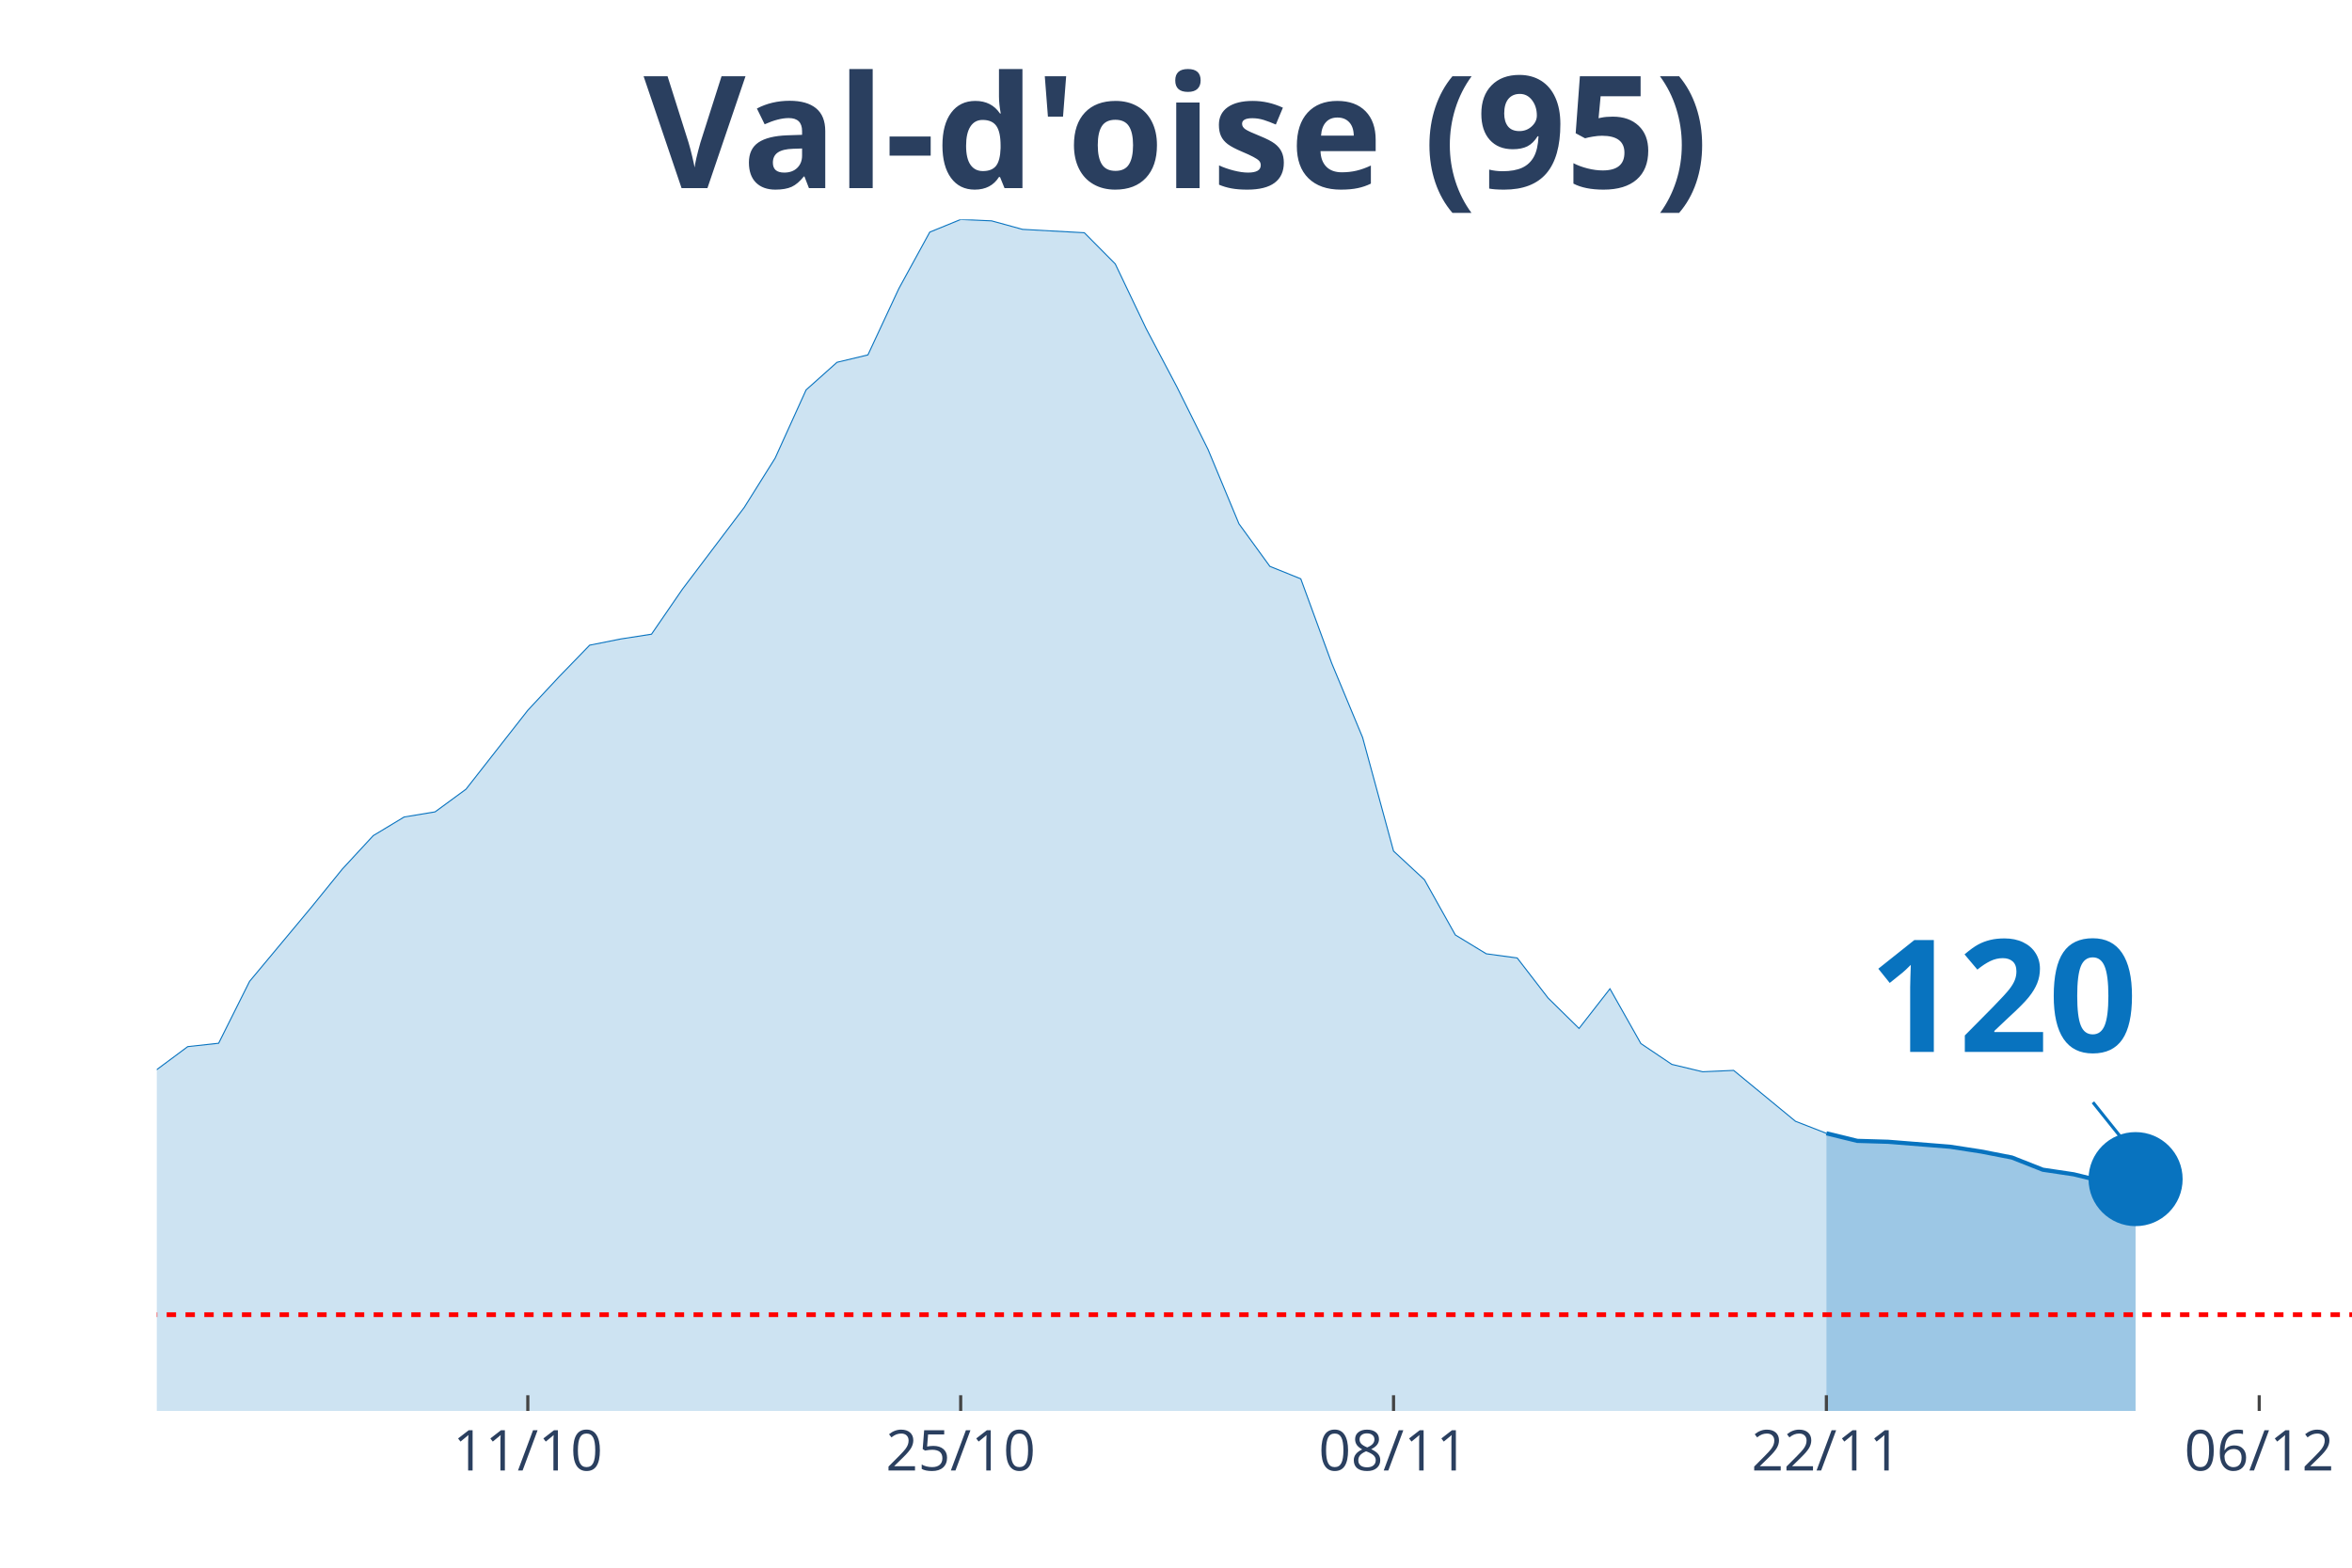
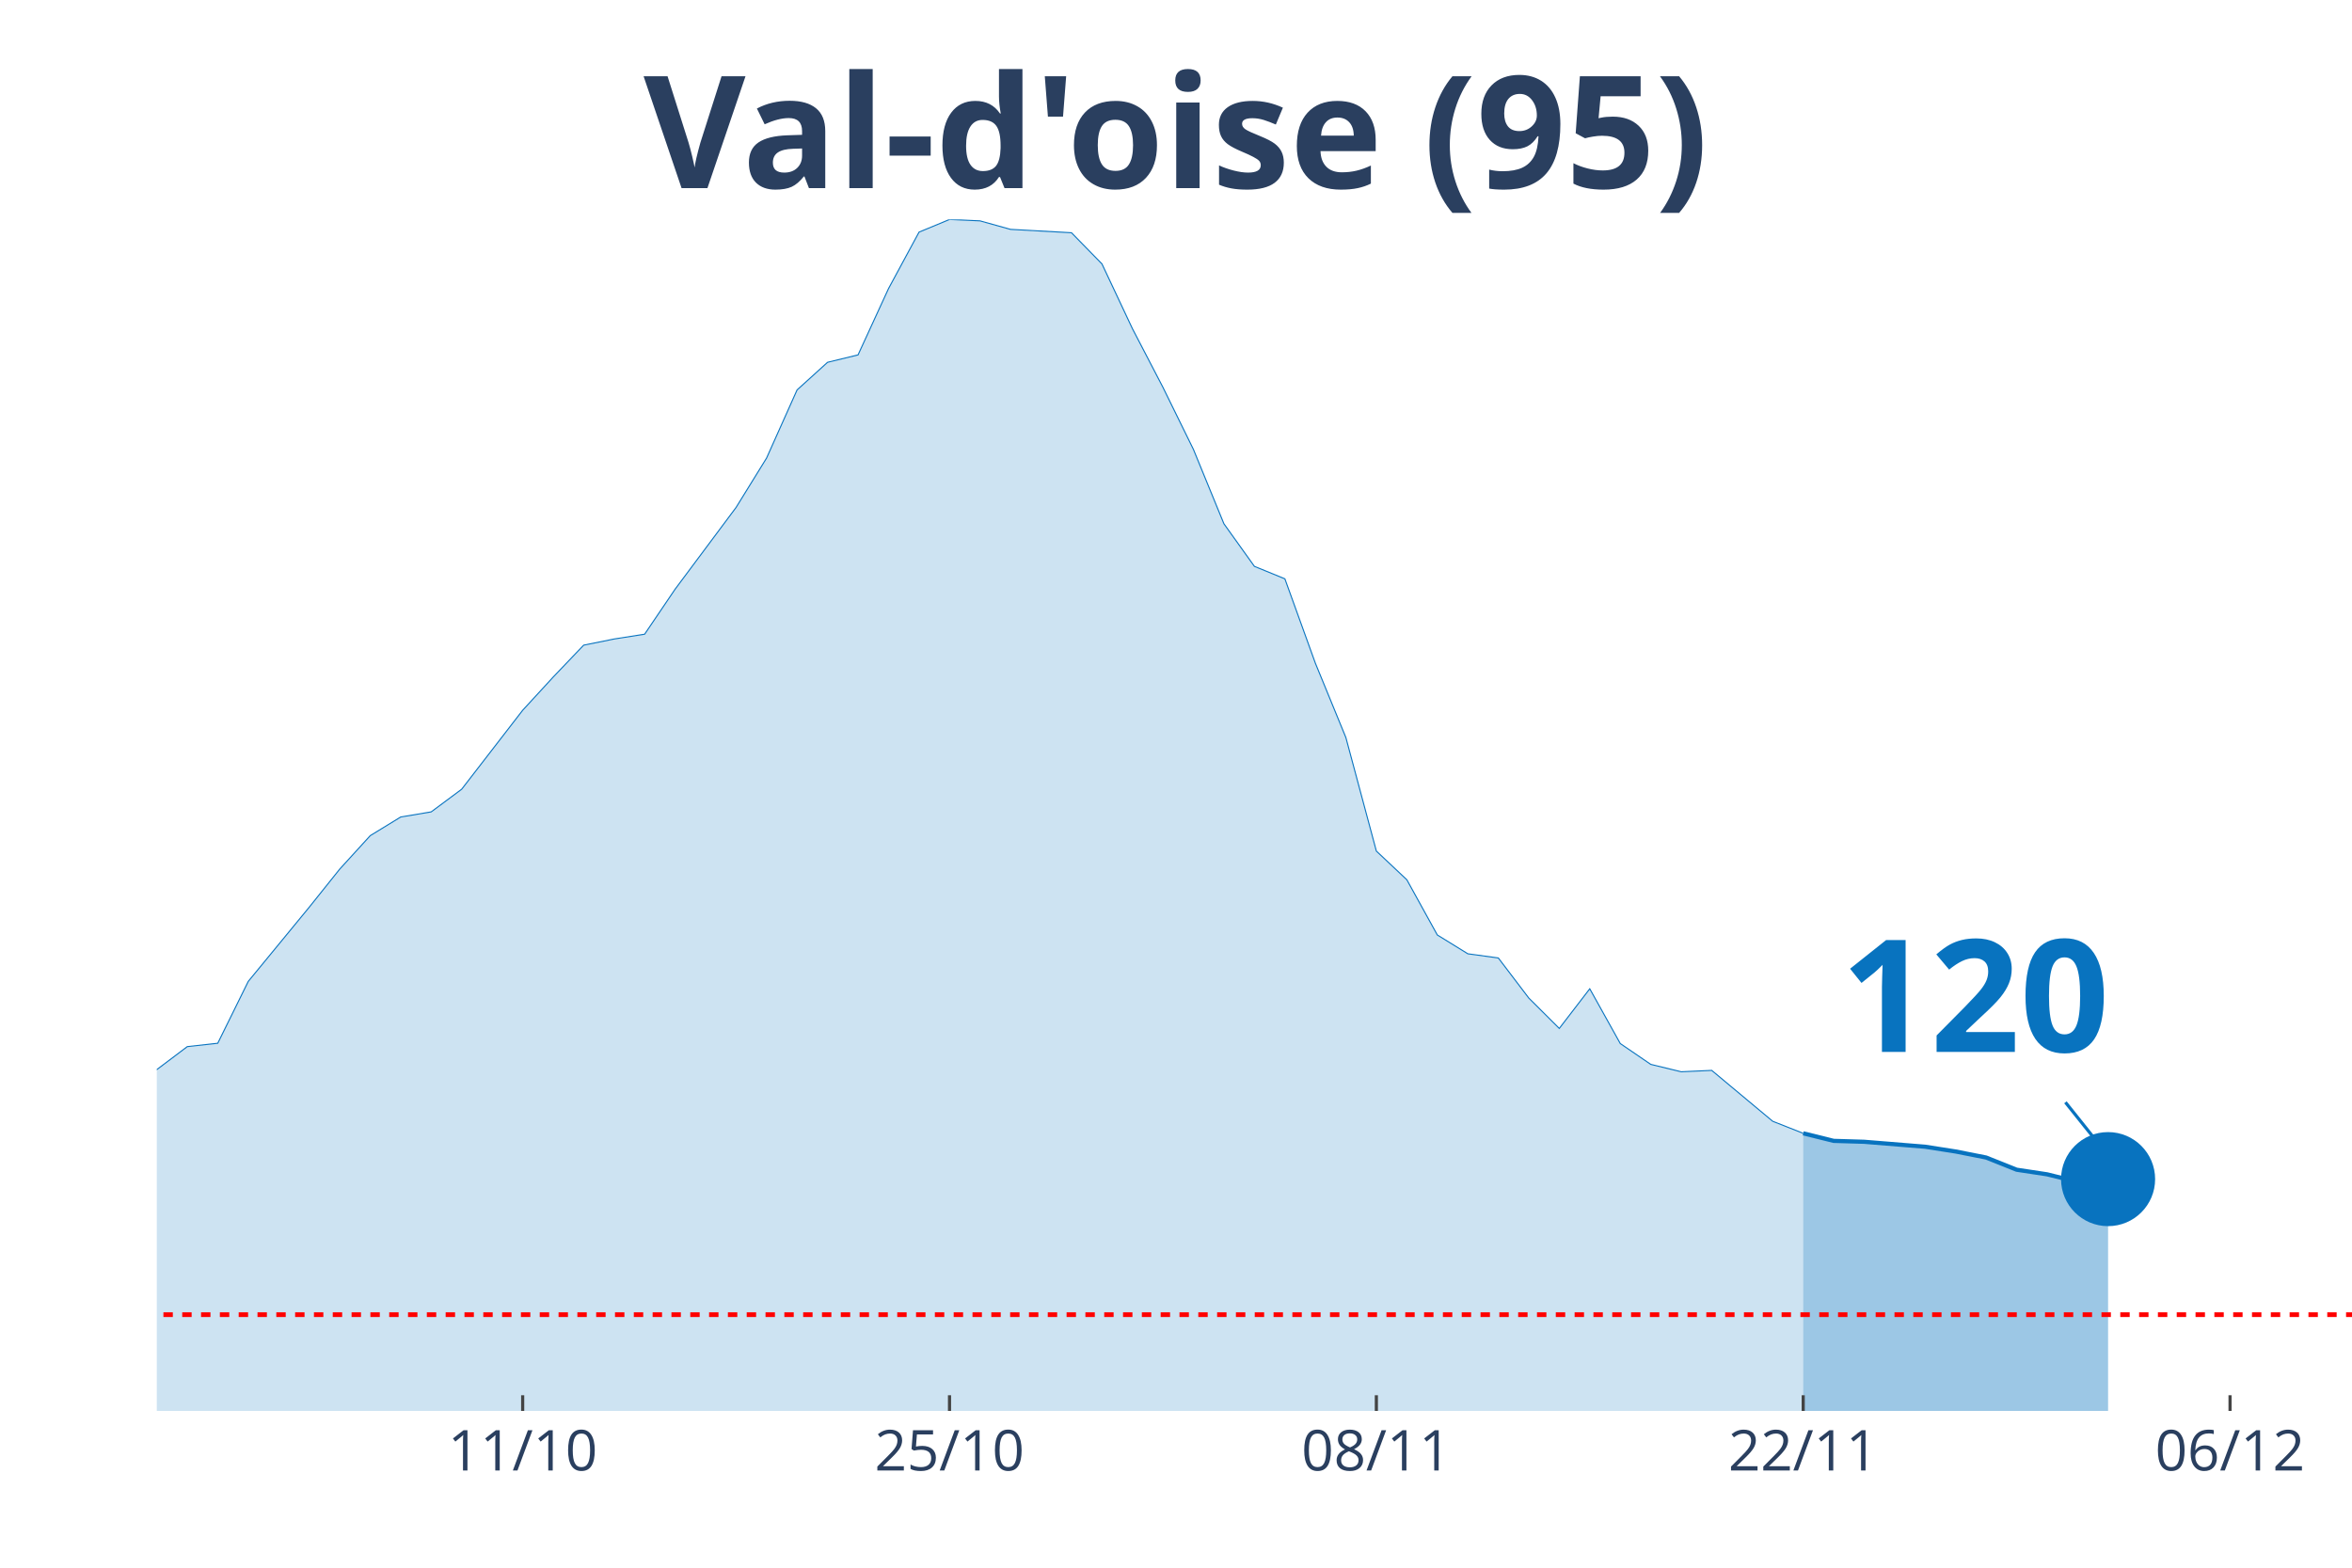
<svg xmlns="http://www.w3.org/2000/svg" class="main-svg" width="1125" height="750" style="" viewBox="0 0 750 500">
  <rect x="0" y="0" width="750" height="500" style="fill: rgb(0, 0, 0); fill-opacity: 0;" />
-   <defs id="defs-99b9c3">
+   <defs id="defs-e2a5e9">
    <g class="clips">
-       <clipPath id="clip99b9c3xyplot" class="plotclip">
+       <clipPath id="clipe2a5e9xyplot" class="plotclip">
        <rect width="700" height="380" />
      </clipPath>
-       <clipPath class="axesclip" id="clip99b9c3x">
+       <clipPath class="axesclip" id="clipe2a5e9x">
        <rect x="50" y="0" width="700" height="500" />
      </clipPath>
-       <clipPath class="axesclip" id="clip99b9c3y">
+       <clipPath class="axesclip" id="clipe2a5e9y">
        <rect x="0" y="70" width="750" height="380" />
      </clipPath>
-       <clipPath class="axesclip" id="clip99b9c3xy">
+       <clipPath class="axesclip" id="clipe2a5e9xy">
        <rect x="50" y="70" width="700" height="380" />
      </clipPath>
    </g>
    <g class="gradients" />
  </defs>
  <g class="bglayer">
    <rect class="bg" x="50" y="70" width="700" height="380" style="fill: rgb(0, 0, 0); fill-opacity: 0; stroke-width: 0;" />
  </g>
  <g class="layer-below">
    <g class="imagelayer" />
    <g class="shapelayer" />
  </g>
  <g class="cartesianlayer">
    <g class="subplot xy">
      <g class="layer-subplot">
        <g class="shapelayer" />
        <g class="imagelayer" />
      </g>
      <g class="gridlayer">
        <g class="x">
-           <path class="xgrid crisp" transform="translate(168.31,0)" d="M0,70v380" style="stroke: rgb(255, 255, 255); stroke-opacity: 1; stroke-width: 1px;" />
-           <path class="xgrid crisp" transform="translate(306.34,0)" d="M0,70v380" style="stroke: rgb(255, 255, 255); stroke-opacity: 1; stroke-width: 1px;" />
-           <path class="xgrid crisp" transform="translate(444.37,0)" d="M0,70v380" style="stroke: rgb(255, 255, 255); stroke-opacity: 1; stroke-width: 1px;" />
-           <path class="xgrid crisp" transform="translate(582.39,0)" d="M0,70v380" style="stroke: rgb(255, 255, 255); stroke-opacity: 1; stroke-width: 1px;" />
-           <path class="xgrid crisp" transform="translate(720.42,0)" d="M0,70v380" style="stroke: rgb(255, 255, 255); stroke-opacity: 1; stroke-width: 1px;" />
+           <path class="xgrid crisp" transform="translate(166.67,0)" d="M0,70v380" style="stroke: rgb(255, 255, 255); stroke-opacity: 1; stroke-width: 1px;" />
+           <path class="xgrid crisp" transform="translate(302.78,0)" d="M0,70v380" style="stroke: rgb(255, 255, 255); stroke-opacity: 1; stroke-width: 1px;" />
+           <path class="xgrid crisp" transform="translate(438.89,0)" d="M0,70v380" style="stroke: rgb(255, 255, 255); stroke-opacity: 1; stroke-width: 1px;" />
+           <path class="xgrid crisp" transform="translate(575,0)" d="M0,70v380" style="stroke: rgb(255, 255, 255); stroke-opacity: 1; stroke-width: 1px;" />
+           <path class="xgrid crisp" transform="translate(711.11,0)" d="M0,70v380" style="stroke: rgb(255, 255, 255); stroke-opacity: 1; stroke-width: 1px;" />
        </g>
        <g class="y" />
      </g>
      <g class="zerolinelayer" />
      <path class="xlines-below" />
      <path class="ylines-below" />
      <g class="overlines-below" />
      <g class="xaxislayer-below" />
      <g class="yaxislayer-below" />
      <g class="overaxes-below" />
-       <g class="plot" transform="translate(50, 70)" clip-path="url('#clip99b9c3xyplot')">
+       <g class="plot" transform="translate(50, 70)" clip-path="url('#clipe2a5e9xyplot')">
        <g class="scatterlayer mlayer">
-           <g class="trace scatter trace472ec0" style="stroke-miterlimit: 2;">
+           <g class="trace scatter trace7590fc" style="stroke-miterlimit: 2;">
            <g class="fills">
              <g>
-                 <path class="js-fill" d="M532.39,380L-1340.85,380L-1340.85,370.6L-1202.82,373.51L-1192.96,374.2L-867.61,375.52L-857.75,375.62L-700,367.46L-690.14,367.7L-502.82,362.59L-492.96,360.96L-364.79,340.99L-354.93,336.86L-335.21,334.55L-325.35,334.4L-295.77,324.76L-285.92,323.09L-226.76,309.66L-216.9,305.18L-207.04,301.44L-197.18,302.77L-187.32,302.57L-177.46,297.65L-128.17,277.19L-118.31,277.09L-98.59,275.96L-88.73,278.91L-78.87,281.27L-69.01,280.63L-59.15,283.39L-49.3,284.08L-39.44,287.57L-29.58,286.59L-19.72,282.9L-9.86,276.55L0,271.14L9.86,263.81L19.72,262.73L29.58,243L49.3,219.34L59.15,207.19L69.01,196.52L78.87,190.57L88.73,188.94L98.59,181.71L118.31,156.53L128.17,145.95L138.03,135.77L147.89,133.8L157.75,132.27L167.61,117.91L187.32,91.84L197.18,76.1L207.04,54.36L216.9,45.55L226.76,43.19L236.62,22.04L246.48,4.03L256.34,0L266.2,0.44L276.06,3.15L295.77,4.23L305.63,14.17L315.49,34.83L325.35,53.52L335.21,73.34L345.07,97.05L354.93,110.63L364.79,114.61L374.65,141.52L384.51,165.23L394.37,201.44L404.23,210.59L414.08,228.2L423.94,234.2L433.8,235.53L443.66,248.32L453.52,258.01L463.38,245.36L473.24,262.83L483.1,269.47L492.96,271.83L502.82,271.39L522.54,287.62L532.39,291.46" style="fill: rgb(8, 115, 191); fill-opacity: 0.2; stroke-width: 0;" />
+                 <path class="js-fill" d="M525,380L-1322.22,380L-1322.22,370.6L-1186.11,373.51L-1176.39,374.2L-855.56,375.52L-845.83,375.62L-700,368.1L-690.28,367.46L-563.89,365.1L-554.17,364.06L-408.33,349.8L-398.61,347.93L-369.44,342.81L-359.72,340.99L-340.28,334.45L-330.56,334.55L-311.11,330.27L-301.39,327.41L-262.5,318.51L-252.78,318.07L-204.17,301.44L-194.44,302.77L-184.72,302.57L-175,297.65L-126.39,277.19L-116.67,277.09L-97.22,275.96L-87.5,278.91L-77.78,281.27L-68.06,280.63L-58.33,283.39L-48.61,284.08L-38.89,287.57L-29.17,286.59L-19.44,282.9L-9.72,276.55L0,271.14L9.72,263.81L19.44,262.73L29.17,243L48.61,219.34L58.33,207.19L68.06,196.52L77.78,190.57L87.5,188.94L97.22,181.71L116.67,156.53L126.39,145.95L136.11,135.77L145.83,133.8L155.56,132.27L165.28,117.91L184.72,91.84L194.44,76.1L204.17,54.36L213.89,45.55L223.61,43.19L233.33,22.04L243.06,4.03L252.78,0L262.5,0.44L272.22,3.15L291.67,4.23L301.39,14.17L311.11,34.83L320.83,53.52L330.56,73.34L340.28,97.05L350,110.63L359.72,114.61L369.44,141.52L379.17,165.23L388.89,201.44L398.61,210.59L408.33,228.2L418.06,234.2L427.78,235.53L437.5,248.32L447.22,258.01L456.94,245.36L466.67,262.83L476.39,269.47L486.11,271.83L495.83,271.39L515.28,287.62L525,291.46" style="fill: rgb(8, 115, 191); fill-opacity: 0.2; stroke-width: 0;" />
              </g>
            </g>
            <g class="errorbars" />
            <g class="lines">
-               <path class="js-line" d="M-1340.85,370.6L-1202.82,373.51L-1192.96,374.2L-867.61,375.52L-857.75,375.62L-700,367.46L-690.14,367.7L-502.82,362.59L-492.96,360.96L-364.79,340.99L-354.93,336.86L-335.21,334.55L-325.35,334.4L-295.77,324.76L-285.92,323.09L-226.76,309.66L-216.9,305.18L-207.04,301.44L-197.18,302.77L-187.32,302.57L-177.46,297.65L-128.17,277.19L-118.31,277.09L-98.59,275.96L-88.73,278.91L-78.87,281.27L-69.01,280.63L-59.15,283.39L-49.3,284.08L-39.44,287.57L-29.58,286.59L-19.72,282.9L-9.86,276.55L0,271.14L9.86,263.81L19.72,262.73L29.58,243L49.3,219.34L59.15,207.19L69.01,196.52L78.87,190.57L88.73,188.94L98.59,181.71L118.31,156.53L128.17,145.95L138.03,135.77L147.89,133.8L157.75,132.27L167.61,117.91L187.32,91.84L197.18,76.1L207.04,54.36L216.9,45.55L226.76,43.19L236.62,22.04L246.48,4.03L256.34,0L266.2,0.44L276.06,3.15L295.77,4.23L305.63,14.17L315.49,34.83L325.35,53.52L335.21,73.34L345.07,97.05L354.93,110.63L364.79,114.61L374.65,141.52L384.51,165.23L394.37,201.44L404.23,210.59L414.08,228.2L423.94,234.2L433.8,235.53L443.66,248.32L453.52,258.01L463.38,245.36L473.24,262.83L483.1,269.47L492.96,271.83L502.82,271.39L522.54,287.62L532.39,291.46" style="vector-effect: non-scaling-stroke; fill: none; stroke: rgb(8, 115, 191); stroke-opacity: 1; stroke-width: 0.5px; opacity: 1;" />
+               <path class="js-line" d="M-1322.22,370.6L-1186.11,373.51L-1176.39,374.2L-855.56,375.52L-845.83,375.62L-700,368.1L-690.28,367.46L-563.89,365.1L-554.17,364.06L-408.33,349.8L-398.61,347.93L-369.44,342.81L-359.72,340.99L-340.28,334.45L-330.56,334.55L-311.11,330.27L-301.39,327.41L-262.5,318.51L-252.78,318.07L-204.17,301.44L-194.44,302.77L-184.72,302.57L-175,297.65L-126.39,277.19L-116.67,277.09L-97.22,275.96L-87.5,278.91L-77.78,281.27L-68.06,280.63L-58.33,283.39L-48.61,284.08L-38.89,287.57L-29.17,286.59L-19.44,282.9L-9.72,276.55L0,271.14L9.72,263.81L19.44,262.73L29.17,243L48.61,219.34L58.33,207.19L68.06,196.52L77.78,190.57L87.5,188.94L97.22,181.71L116.67,156.53L126.39,145.95L136.11,135.77L145.83,133.8L155.56,132.27L165.28,117.91L184.72,91.84L194.44,76.1L204.17,54.36L213.89,45.55L223.61,43.19L233.33,22.04L243.06,4.03L252.78,0L262.5,0.44L272.22,3.15L291.67,4.23L301.39,14.17L311.11,34.83L320.83,53.52L330.56,73.34L340.28,97.05L350,110.63L359.72,114.61L369.44,141.52L379.17,165.23L388.89,201.44L398.61,210.59L408.33,228.2L418.06,234.2L427.78,235.53L437.5,248.32L447.22,258.01L456.94,245.36L466.67,262.83L476.39,269.47L486.11,271.83L495.83,271.39L515.28,287.62L525,291.46" style="vector-effect: non-scaling-stroke; fill: none; stroke: rgb(8, 115, 191); stroke-opacity: 1; stroke-width: 0.5px; opacity: 1;" />
            </g>
            <g class="points" />
            <g class="text" />
          </g>
-           <g class="trace scatter tracead2cc8" style="stroke-miterlimit: 2;">
+           <g class="trace scatter tracecb6225" style="stroke-miterlimit: 2;">
            <g class="fills">
              <g>
-                 <path class="js-fill" d="M630.99,380L532.39,380L532.39,291.46L542.25,293.87L552.11,294.16L571.83,295.74L581.69,297.26L591.55,299.18L601.41,303.07L611.27,304.54L621.13,306.95L630.99,306.07" style="fill: rgb(8, 115, 191); fill-opacity: 0.4; stroke-width: 0;" />
+                 <path class="js-fill" d="M622.22,380L525,380L525,291.46L534.72,293.87L544.44,294.16L563.89,295.74L573.61,297.26L583.33,299.18L593.06,303.07L602.78,304.54L612.5,306.95L622.22,306.07" style="fill: rgb(8, 115, 191); fill-opacity: 0.4; stroke-width: 0;" />
              </g>
            </g>
            <g class="errorbars" />
            <g class="lines">
-               <path class="js-line" d="M532.39,291.46L542.25,293.87L552.11,294.16L571.83,295.74L581.69,297.26L591.55,299.18L601.41,303.07L611.27,304.54L621.13,306.95L630.99,306.07" style="vector-effect: non-scaling-stroke; fill: none; stroke: rgb(8, 115, 191); stroke-opacity: 1; stroke-width: 2px; opacity: 1;" />
+               <path class="js-line" d="M525,291.46L534.72,293.87L544.44,294.16L563.89,295.74L573.61,297.26L583.33,299.18L593.06,303.07L602.78,304.54L612.5,306.95L622.22,306.07" style="vector-effect: non-scaling-stroke; fill: none; stroke: rgb(8, 115, 191); stroke-opacity: 1; stroke-width: 2px; opacity: 1;" />
            </g>
            <g class="points" />
            <g class="text" />
          </g>
-           <g class="trace scatter trace25d153" style="stroke-miterlimit: 2; opacity: 1;">
+           <g class="trace scatter trace24571e" style="stroke-miterlimit: 2; opacity: 1;">
            <g class="fills" />
            <g class="errorbars" />
            <g class="lines" />
            <g class="points">
-               <path class="point" transform="translate(630.99,306.07)" d="M15,0A15,15 0 1,1 0,-15A15,15 0 0,1 15,0Z" style="opacity: 1; stroke-width: 0px; fill: rgb(8, 115, 191); fill-opacity: 1;" />
+               <path class="point" transform="translate(622.22,306.07)" d="M15,0A15,15 0 1,1 0,-15A15,15 0 0,1 15,0Z" style="opacity: 1; stroke-width: 0px; fill: rgb(8, 115, 191); fill-opacity: 1;" />
            </g>
            <g class="text" />
          </g>
        </g>
      </g>
      <g class="overplot" />
      <path class="xlines-above crisp" style="fill: none; stroke-width: 1px; stroke: rgb(0, 0, 0); stroke-opacity: 0;" d="" />
      <path class="ylines-above crisp" style="fill: none;" d="M0,0" />
      <g class="overlines-above" />
      <g class="xaxislayer-above">
-         <path class="xtick ticks crisp" d="M0,450v-5" transform="translate(168.31,0)" style="stroke: rgb(68, 68, 68); stroke-opacity: 1; stroke-width: 1px;" />
-         <path class="xtick ticks crisp" d="M0,450v-5" transform="translate(306.34,0)" style="stroke: rgb(68, 68, 68); stroke-opacity: 1; stroke-width: 1px;" />
-         <path class="xtick ticks crisp" d="M0,450v-5" transform="translate(444.37,0)" style="stroke: rgb(68, 68, 68); stroke-opacity: 1; stroke-width: 1px;" />
-         <path class="xtick ticks crisp" d="M0,450v-5" transform="translate(582.39,0)" style="stroke: rgb(68, 68, 68); stroke-opacity: 1; stroke-width: 1px;" />
-         <path class="xtick ticks crisp" d="M0,450v-5" transform="translate(720.42,0)" style="stroke: rgb(68, 68, 68); stroke-opacity: 1; stroke-width: 1px;" />
+         <path class="xtick ticks crisp" d="M0,450v-5" transform="translate(166.67,0)" style="stroke: rgb(68, 68, 68); stroke-opacity: 1; stroke-width: 1px;" />
+         <path class="xtick ticks crisp" d="M0,450v-5" transform="translate(302.78,0)" style="stroke: rgb(68, 68, 68); stroke-opacity: 1; stroke-width: 1px;" />
+         <path class="xtick ticks crisp" d="M0,450v-5" transform="translate(438.89,0)" style="stroke: rgb(68, 68, 68); stroke-opacity: 1; stroke-width: 1px;" />
+         <path class="xtick ticks crisp" d="M0,450v-5" transform="translate(575,0)" style="stroke: rgb(68, 68, 68); stroke-opacity: 1; stroke-width: 1px;" />
+         <path class="xtick ticks crisp" d="M0,450v-5" transform="translate(711.11,0)" style="stroke: rgb(68, 68, 68); stroke-opacity: 1; stroke-width: 1px;" />
        <g class="xtick">
-           <text text-anchor="middle" x="0" y="469" transform="translate(168.31,0)" style="font-family: 'Open Sans', verdana, arial, sans-serif; font-size: 18px; fill: rgb(42, 63, 95); fill-opacity: 1; white-space: pre;">11/10</text>
+           <text text-anchor="middle" x="0" y="469" transform="translate(166.67,0)" style="font-family: 'Open Sans', verdana, arial, sans-serif; font-size: 18px; fill: rgb(42, 63, 95); fill-opacity: 1; white-space: pre;">11/10</text>
        </g>
        <g class="xtick">
-           <text text-anchor="middle" x="0" y="469" transform="translate(306.34,0)" style="font-family: 'Open Sans', verdana, arial, sans-serif; font-size: 18px; fill: rgb(42, 63, 95); fill-opacity: 1; white-space: pre;">25/10</text>
+           <text text-anchor="middle" x="0" y="469" transform="translate(302.78,0)" style="font-family: 'Open Sans', verdana, arial, sans-serif; font-size: 18px; fill: rgb(42, 63, 95); fill-opacity: 1; white-space: pre;">25/10</text>
        </g>
        <g class="xtick">
-           <text text-anchor="middle" x="0" y="469" transform="translate(444.37,0)" style="font-family: 'Open Sans', verdana, arial, sans-serif; font-size: 18px; fill: rgb(42, 63, 95); fill-opacity: 1; white-space: pre;">08/11</text>
+           <text text-anchor="middle" x="0" y="469" transform="translate(438.89,0)" style="font-family: 'Open Sans', verdana, arial, sans-serif; font-size: 18px; fill: rgb(42, 63, 95); fill-opacity: 1; white-space: pre;">08/11</text>
        </g>
        <g class="xtick">
-           <text text-anchor="middle" x="0" y="469" transform="translate(582.39,0)" style="font-family: 'Open Sans', verdana, arial, sans-serif; font-size: 18px; fill: rgb(42, 63, 95); fill-opacity: 1; white-space: pre;">22/11</text>
+           <text text-anchor="middle" x="0" y="469" transform="translate(575,0)" style="font-family: 'Open Sans', verdana, arial, sans-serif; font-size: 18px; fill: rgb(42, 63, 95); fill-opacity: 1; white-space: pre;">22/11</text>
        </g>
        <g class="xtick">
-           <text text-anchor="middle" x="0" y="469" transform="translate(720.42,0)" style="font-family: 'Open Sans', verdana, arial, sans-serif; font-size: 18px; fill: rgb(42, 63, 95); fill-opacity: 1; white-space: pre;">06/12</text>
+           <text text-anchor="middle" x="0" y="469" transform="translate(711.11,0)" style="font-family: 'Open Sans', verdana, arial, sans-serif; font-size: 18px; fill: rgb(42, 63, 95); fill-opacity: 1; white-space: pre;">06/12</text>
        </g>
      </g>
      <g class="yaxislayer-above" />
      <g class="overaxes-above" />
    </g>
  </g>
  <g class="polarlayer" />
  <g class="ternarylayer" />
  <g class="geolayer" />
  <g class="funnelarealayer" />
  <g class="pielayer" />
  <g class="treemaplayer" />
  <g class="sunburstlayer" />
  <g class="glimages" />
-   <defs id="topdefs-99b9c3">
+   <defs id="topdefs-e2a5e9">
    <g class="clips" />
  </defs>
  <g class="layer-above">
    <g class="imagelayer" />
    <g class="shapelayer">
-       <path data-index="0" fill-rule="evenodd" d="M-5490.85,419.3L1716.2,419.3" clip-path="url('#clip99b9c3xy')" style="opacity: 1; stroke: rgb(255, 0, 0); stroke-opacity: 1; fill: rgb(0, 0, 0); fill-opacity: 0; stroke-dasharray: 3px, 3px; stroke-width: 1.5px;" />
+       <path data-index="0" fill-rule="evenodd" d="M-5413.89,419.3L1693.06,419.3" clip-path="url('#clipe2a5e9xy')" style="opacity: 1; stroke: rgb(255, 0, 0); stroke-opacity: 1; fill: rgb(0, 0, 0); fill-opacity: 0; stroke-dasharray: 3px, 3px; stroke-width: 1.5px;" />
    </g>
  </g>
  <g class="infolayer">
    <g class="g-gtitle">
      <text class="gtitle" x="375" y="25" text-anchor="middle" dy="0.7em" style="font-family: 'Open Sans', verdana, arial, sans-serif; font-size: 50px; fill: rgb(42, 63, 95); opacity: 1; font-weight: normal; white-space: pre;">
        <tspan style="font-weight:bold">Val-d'oise (95)</tspan>
      </text>
    </g>
    <g class="g-xtitle" />
    <g class="annotation" data-index="0" style="opacity: 1;">
-       <g class="annotation-text-g" transform="rotate(0,638.99,316.07)">
-         <g class="cursor-pointer" transform="translate(581, 280)">
+       <g class="annotation-text-g" transform="rotate(0,630.22,316.07)">
+         <g class="cursor-pointer" transform="translate(572, 280)">
          <rect class="bg" x="0.5" y="0.5" width="115" height="71" style="stroke-width: 1px; stroke: rgb(0, 0, 0); stroke-opacity: 0; fill: rgb(255, 255, 255); fill-opacity: 0.6;" />
          <text class="annotation-text" text-anchor="middle" x="57.812" y="55.5" style="font-family: 'Open Sans', verdana, arial, sans-serif; font-size: 50px; fill: rgb(8, 115, 191); fill-opacity: 1; white-space: pre;">
            <tspan style="font-weight:bold">120 </tspan>
          </text>
        </g>
      </g>
      <g class="annotation-arrow-g" style="opacity: 1;">
-         <path d="M667.39,351.57L678.99,366.07" style="stroke-width: 1px; stroke: rgb(8, 115, 191); stroke-opacity: 1; stroke-dasharray: 0px, 0px, 18.569px, 18.569px;" />
+         <path d="M658.62,351.57L670.22,366.07" style="stroke-width: 1px; stroke: rgb(8, 115, 191); stroke-opacity: 1; stroke-dasharray: 0px, 0px, 18.569px, 18.569px;" />
      </g>
    </g>
  </g>
</svg>
